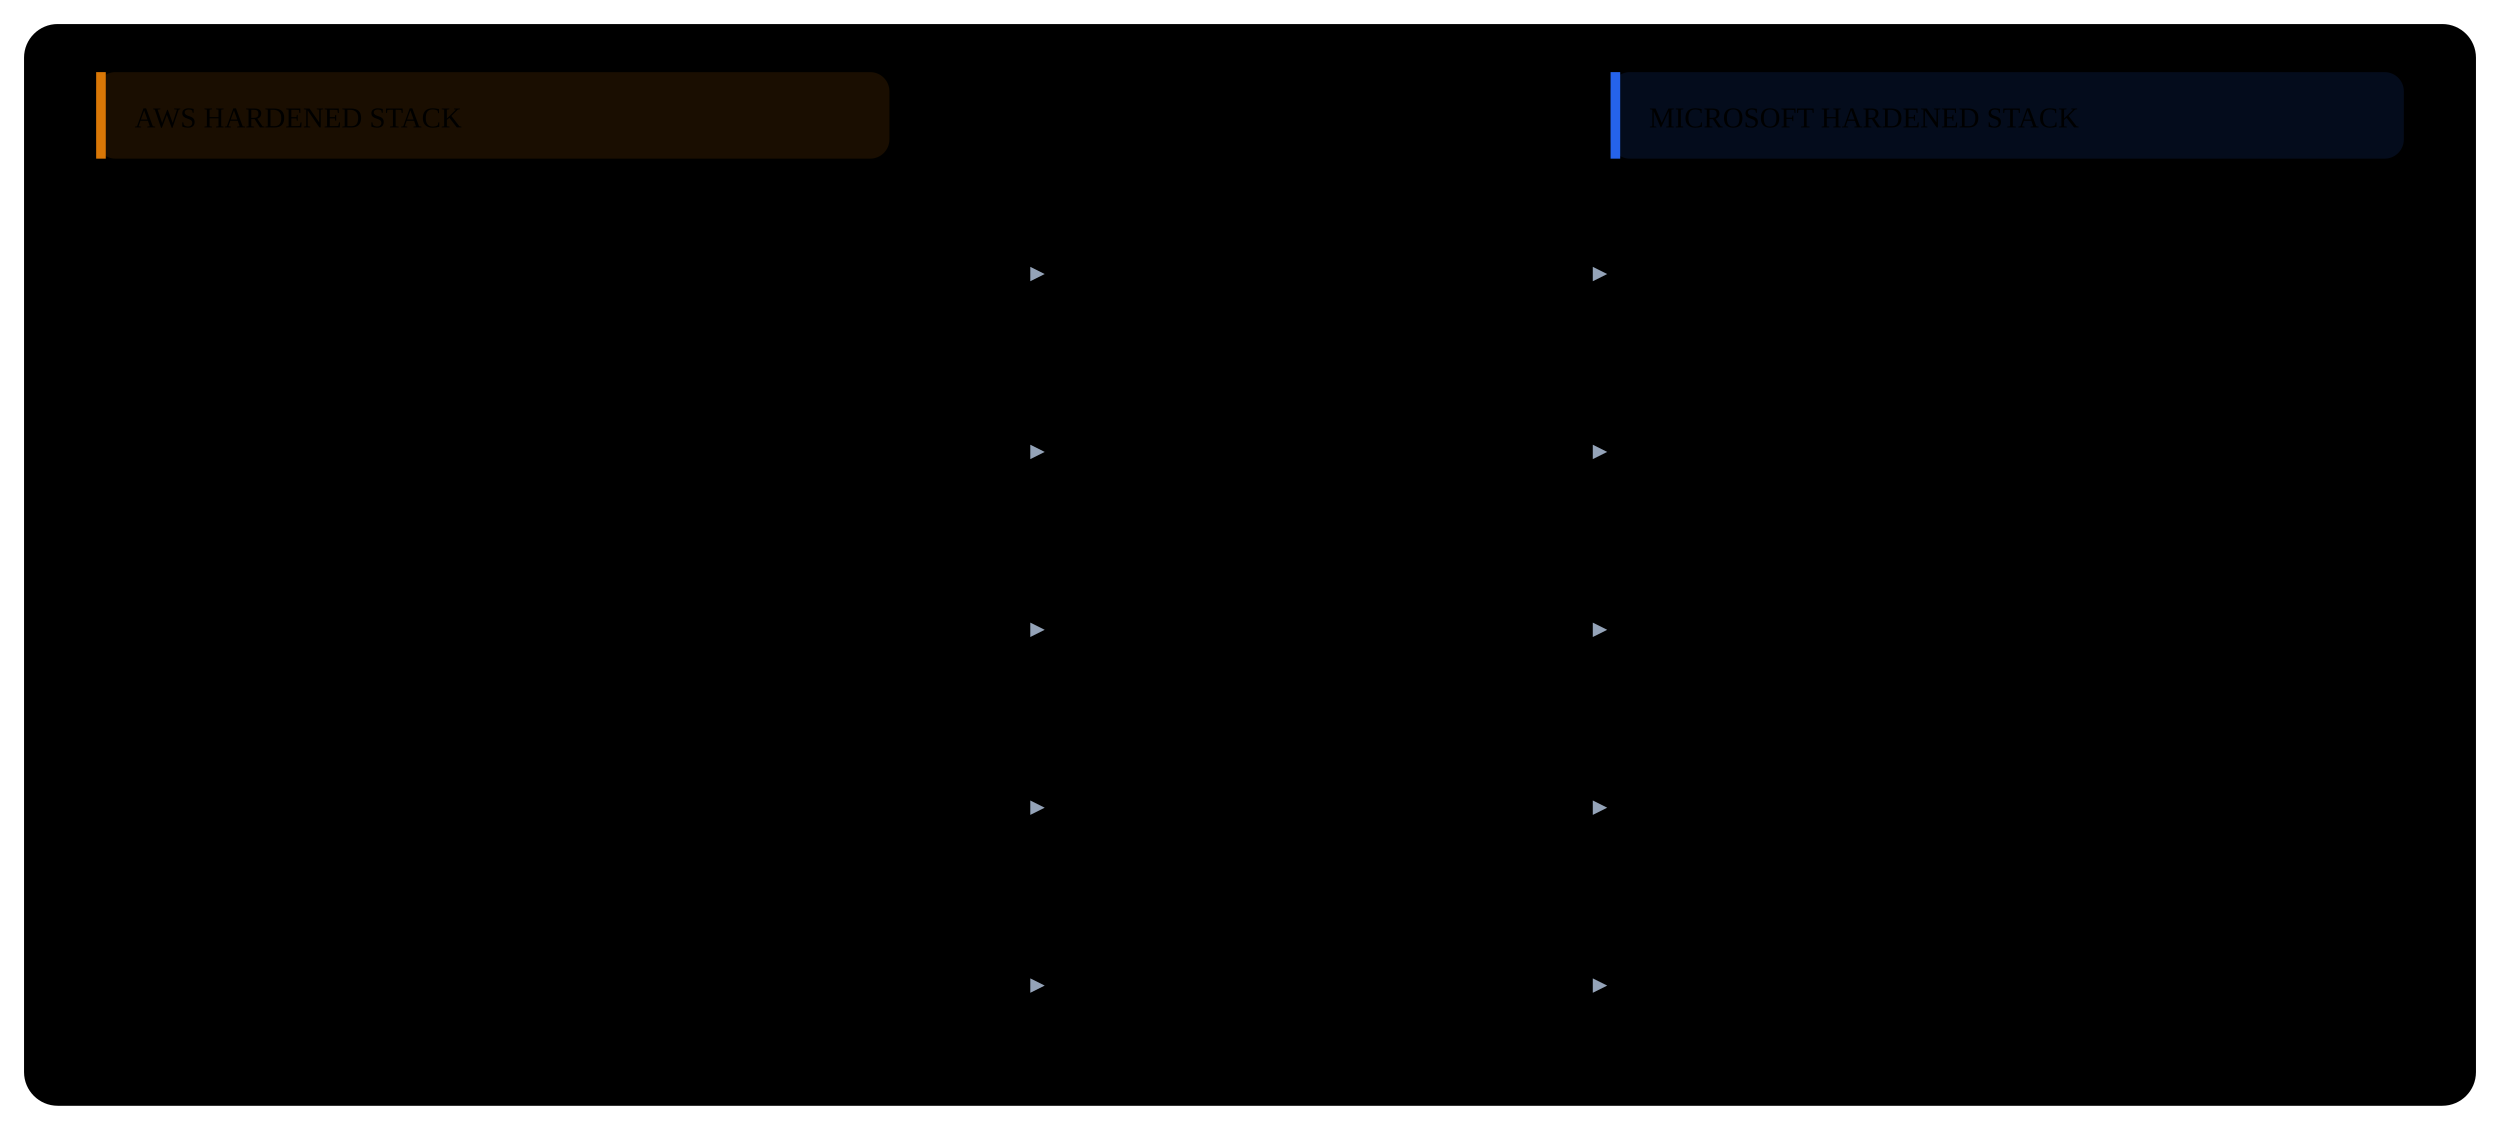
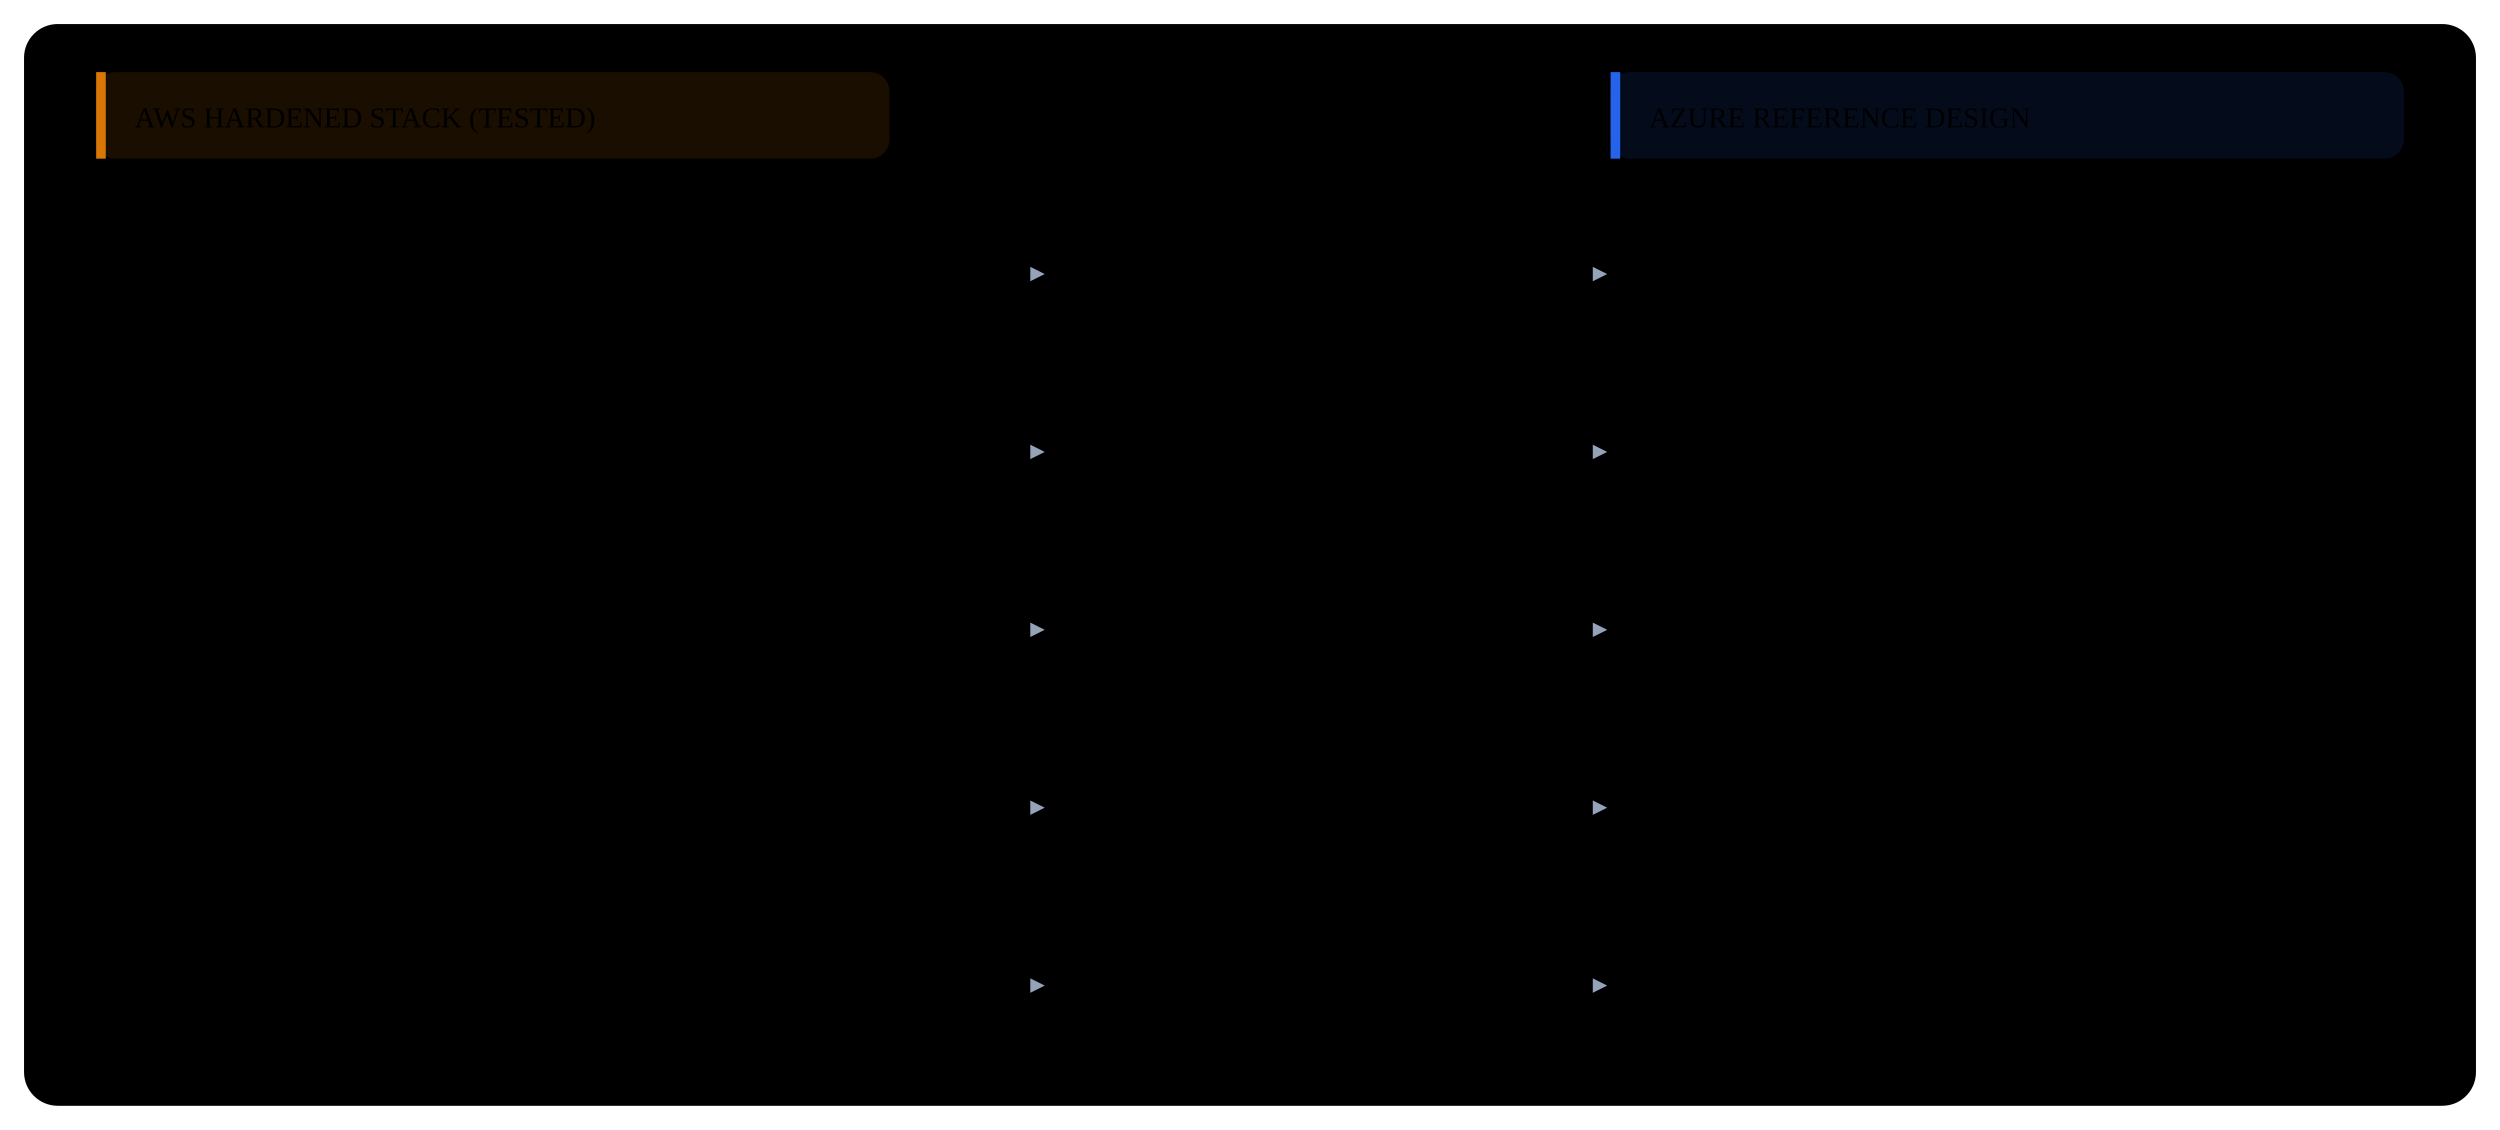
- <svg xmlns="http://www.w3.org/2000/svg" class="dg" viewBox="0 0 1040 470" role="img" aria-label="Control equivalence between the AWS and Microsoft hardened stacks">
+ <svg xmlns="http://www.w3.org/2000/svg" class="dg" viewBox="0 0 1040 470" role="img" aria-label="Control equivalence between the AWS hardened stack and the Azure reference design">
  <defs>
    <marker id="mk" viewBox="0 0 10 10" refX="9" refY="5" markerWidth="6" markerHeight="6" orient="auto-start-reverse">
      <path d="M0 0 10 5 0 10z" fill="#94a3b8" />
    </marker>
  </defs>
  <rect class="panel" x="10" y="10" width="1020" height="450" rx="14" />
  <rect x="40" y="30" width="330" height="36" rx="8" fill="#d97706" opacity=".12" />
  <rect x="40" y="30" width="4" height="36" fill="#d97706" />
-   <text class="hd" x="56" y="53">AWS HARDENED STACK</text>
+   <text class="hd" x="56" y="53">AWS HARDENED STACK (TESTED)</text>
  <rect x="670" y="30" width="330" height="36" rx="8" fill="#2563eb" opacity=".12" />
  <rect x="670" y="30" width="4" height="36" fill="#2563eb" />
-   <text class="hd" x="686" y="53">MICROSOFT HARDENED STACK</text>
+   <text class="hd" x="686" y="53">AZURE REFERENCE DESIGN</text>
  <text class="zl" x="520" y="53" text-anchor="middle">CONTROL OBJECTIVE</text>
  <g class="row" transform="translate(0,84)">
    <rect class="box" x="40" y="0" width="330" height="60" rx="9" />
    <text class="t1" x="58" y="27">Amazon API Gateway</text>
    <text class="t2" x="58" y="45">SigV4 request signing</text>
    <path class="fl grey" d="M372 30 H434" marker-end="url(#mk)" />
    <path class="fl grey" d="M606 30 H668" marker-end="url(#mk)" />
    <rect class="obj" x="438" y="12" width="164" height="36" rx="18" />
    <text class="t3 c" x="520" y="34" text-anchor="middle">Endpoint authentication</text>
    <rect class="box" x="670" y="0" width="330" height="60" rx="9" />
    <text class="t1" x="688" y="27">Azure API Management</text>
    <text class="t2" x="688" y="45">MCP server governance · validate-azure-ad-token</text>
  </g>
  <g class="row" transform="translate(0,158)">
    <rect class="box" x="40" y="0" width="330" height="60" rx="9" />
-     <text class="t1" x="58" y="27">IAM role per tool</text>
+     <text class="t1" x="58" y="27">IAM execution role per tool</text>
    <text class="t2" x="58" y="45">Least-privilege policy per function</text>
    <path class="fl grey" d="M372 30 H434" marker-end="url(#mk)" />
    <path class="fl grey" d="M606 30 H668" marker-end="url(#mk)" />
    <rect class="obj" x="438" y="12" width="164" height="36" rx="18" />
    <text class="t3 c" x="520" y="34" text-anchor="middle">Least privilege</text>
    <rect class="box" x="670" y="0" width="330" height="60" rx="9" />
-     <text class="t1" x="688" y="27">Entra Agent ID + app roles</text>
-     <text class="t2" x="688" y="45">One identity per agent · one role per tool</text>
+     <text class="t1" x="688" y="27">Managed identity per tool + app roles</text>
+     <text class="t2" x="688" y="45">Tool credential and caller authorization</text>
  </g>
  <g class="row" transform="translate(0,232)">
    <rect class="box" x="40" y="0" width="330" height="60" rx="9" />
    <text class="t1" x="58" y="27">Bedrock Guardrails</text>
    <text class="t2" x="58" y="45">Prompt attack filtering</text>
    <path class="fl grey" d="M372 30 H434" marker-end="url(#mk)" />
    <path class="fl grey" d="M606 30 H668" marker-end="url(#mk)" />
    <rect class="obj" x="438" y="12" width="164" height="36" rx="18" />
    <text class="t3 c" x="520" y="34" text-anchor="middle">Prompt injection defence</text>
    <rect class="box" x="670" y="0" width="330" height="60" rx="9" />
    <text class="t1" x="688" y="27">Azure AI Content Safety</text>
    <text class="t2" x="688" y="45">Prompt Shields · direct and indirect attacks</text>
  </g>
  <g class="row" transform="translate(0,306)">
    <rect class="box" x="40" y="0" width="330" height="60" rx="9" />
    <text class="t1" x="58" y="27">AWS WAF · Amazon Macie</text>
    <text class="t2" x="58" y="45">Request filtering · sensitive data discovery</text>
    <path class="fl grey" d="M372 30 H434" marker-end="url(#mk)" />
    <path class="fl grey" d="M606 30 H668" marker-end="url(#mk)" />
    <rect class="obj" x="438" y="12" width="164" height="36" rx="18" />
    <text class="t3 c" x="520" y="34" text-anchor="middle">Egress &amp; data protection</text>
    <rect class="box" x="670" y="0" width="330" height="60" rx="9" />
-     <text class="t1" x="688" y="27">Power Platform DLP · Purview</text>
-     <text class="t2" x="688" y="45">Connector policy · data classification</text>
+     <text class="t1" x="688" y="27">Azure WAF · Microsoft Purview</text>
+     <text class="t2" x="688" y="45">Request filtering · sensitive data discovery</text>
  </g>
  <g class="row" transform="translate(0,380)">
    <rect class="box" x="40" y="0" width="330" height="60" rx="9" />
    <text class="t1" x="58" y="27">CloudWatch · CloudTrail</text>
    <text class="t2" x="58" y="45">API activity and metrics</text>
    <path class="fl grey" d="M372 30 H434" marker-end="url(#mk)" />
    <path class="fl grey" d="M606 30 H668" marker-end="url(#mk)" />
    <rect class="obj" x="438" y="12" width="164" height="36" rx="18" />
    <text class="t3 c" x="520" y="34" text-anchor="middle">Audit &amp; correlation</text>
    <rect class="box" x="670" y="0" width="330" height="60" rx="9" />
-     <text class="t1" x="688" y="27">Azure Monitor · Sentinel · Defender XDR</text>
-     <text class="t2" x="688" y="45">Gateway, identity and Copilot audit in one place</text>
+     <text class="t1" x="688" y="27">APIM logs · Entra sign-ins · Sentinel</text>
+     <text class="t2" x="688" y="45">Gateway trace links user, agent and tool</text>
  </g>
</svg>
